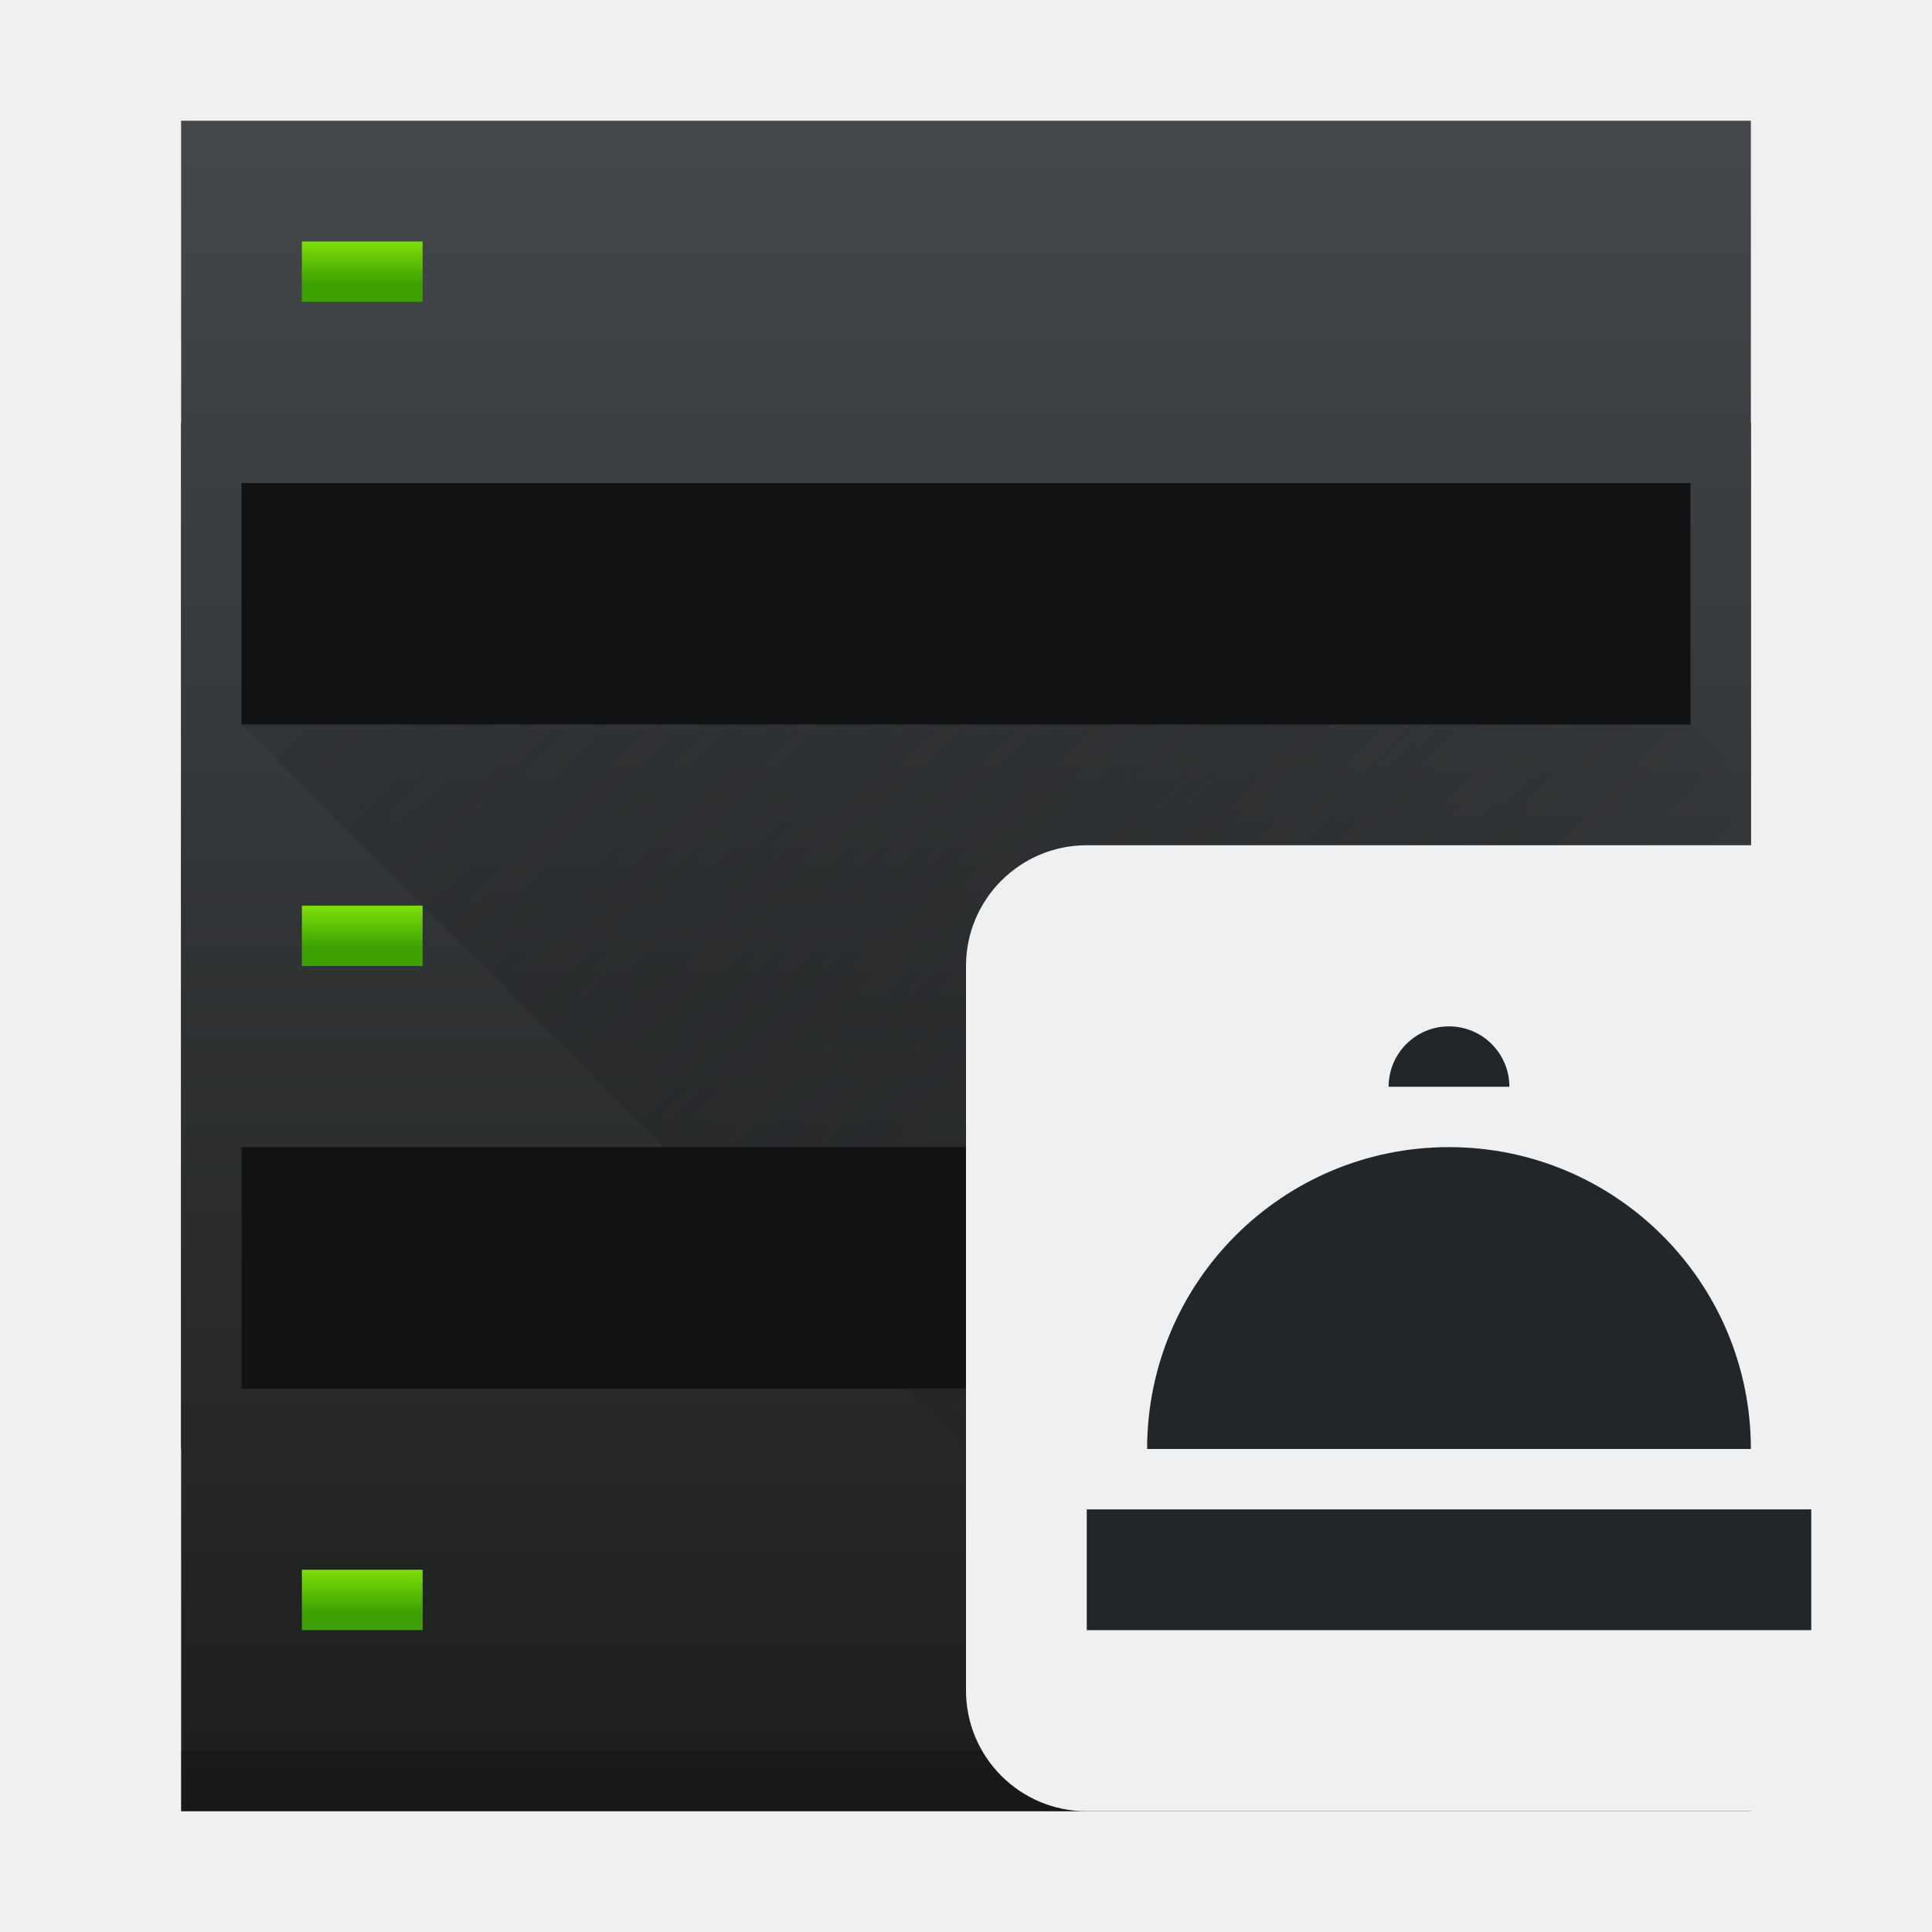
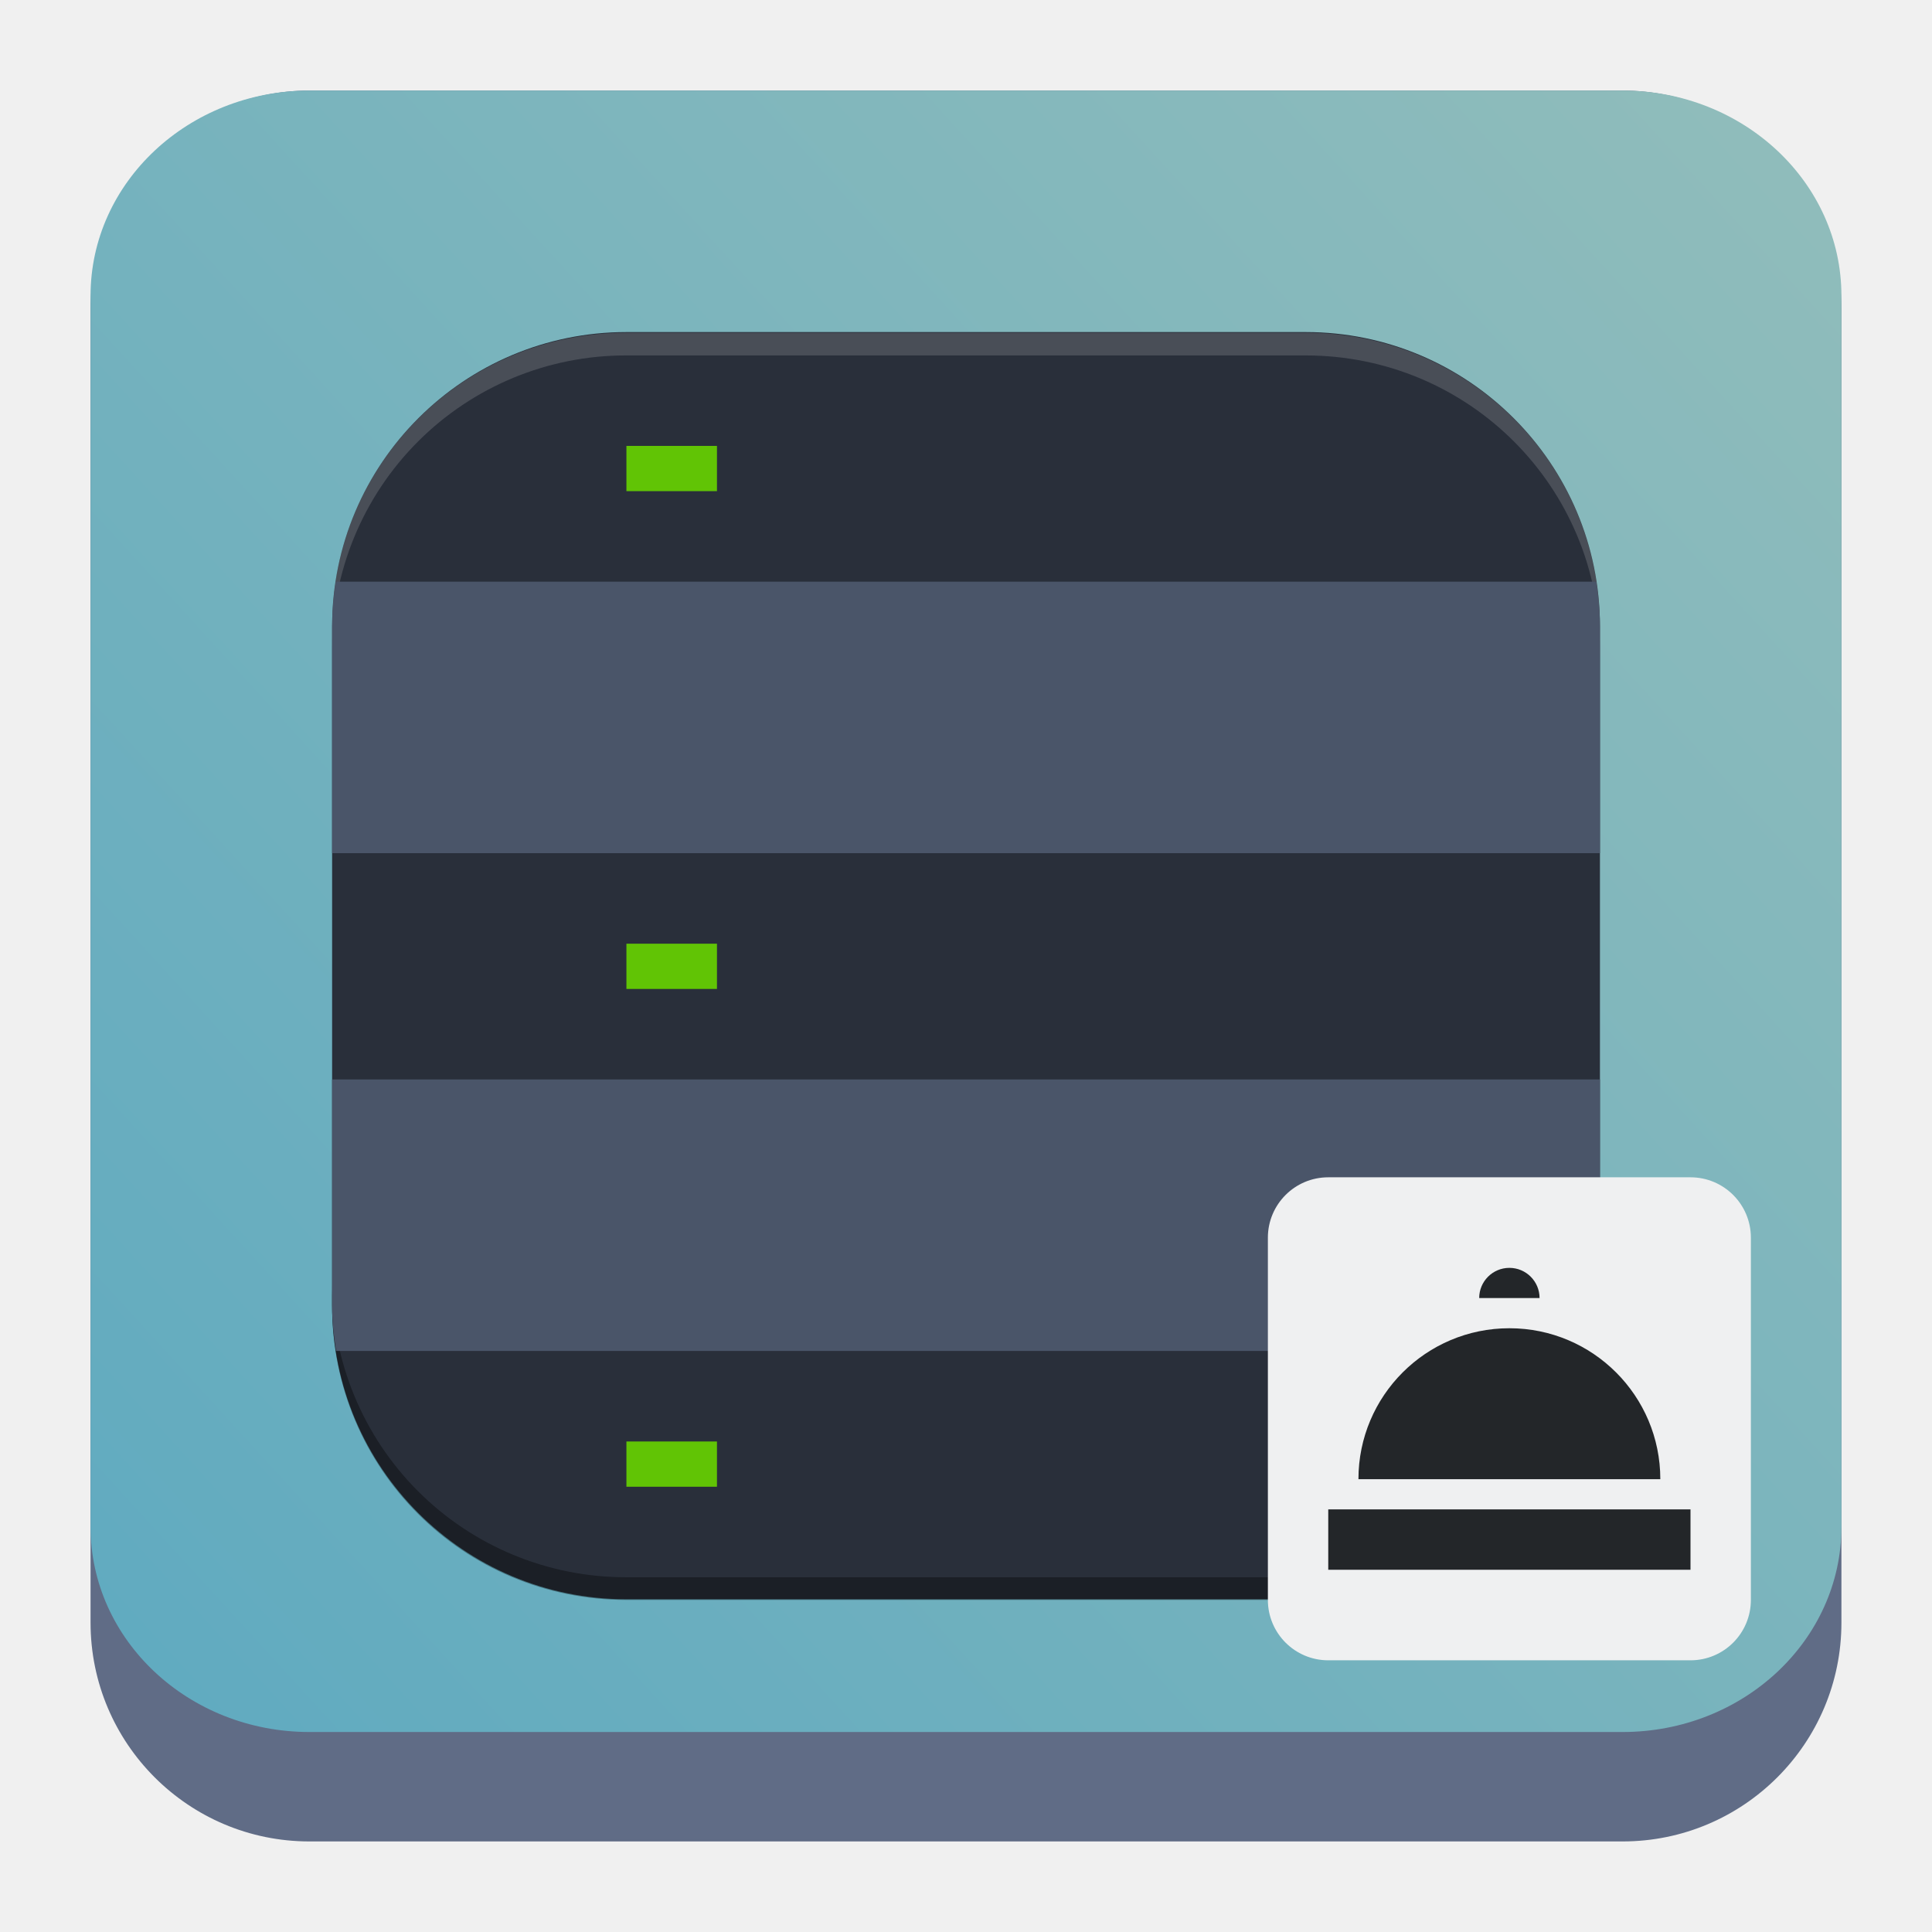
- <svg xmlns="http://www.w3.org/2000/svg" xmlns:xlink="http://www.w3.org/1999/xlink" height="32" width="32">
-   <linearGradient id="b" gradientTransform="matrix(.7 0 0 .7 -.7 -1.1)" gradientUnits="userSpaceOnUse" x2="0" y1="44" y2="4">
-     <stop offset="0" stop-color="#1d1e1e" />
-     <stop offset="1" stop-color="#44484c" />
-   </linearGradient>
-   <linearGradient id="c" gradientTransform="matrix(.7 0 0 .7 -270.499 -350.76)" x2="0" xlink:href="#a" y1="507.8" y2="506.8" />
-   <linearGradient id="a" gradientUnits="userSpaceOnUse" x2="0" y1="507.8" y2="506.8">
-     <stop offset="0" stop-color="#3da103" />
-     <stop offset="1" stop-color="#7ddf07" />
-   </linearGradient>
-   <linearGradient id="d" gradientTransform="matrix(.7 0 0 .7 -270.499 -339.76)" x2="0" xlink:href="#a" y1="507.8" y2="506.8" />
-   <linearGradient id="e" gradientTransform="matrix(.7 0 0 .7 -270.499 -328.76)" x2="0" xlink:href="#a" y1="507.8" y2="506.8" />
-   <linearGradient id="f" gradientUnits="userSpaceOnUse" x1="5" x2="18" y1="12" y2="25">
-     <stop offset="0" stop-color="#292c2f" />
-     <stop offset="1" stop-opacity="0" />
-   </linearGradient>
-   <path d="M3 7h26v17H3z" fill="#111213" />
-   <g stroke-width=".7">
-     <path d="M3 2v28h26V2zm1 6h24v4H4zm0 11h24v4H4z" fill="url(#b)" />
-     <path d="M5 4h2v1H5z" fill="url(#c)" />
-     <path d="M5 15h2v1H5z" fill="url(#d)" />
-     <path d="M5 26h2v1H5z" fill="url(#e)" />
+ <svg xmlns="http://www.w3.org/2000/svg" xmlns:xlink="http://www.w3.org/1999/xlink" width="64" version="1.1" height="64" id="svg3307">
+   <defs id="defs5455">
+     <linearGradient id="linearGradient1641" gradientUnits="userSpaceOnUse" x2="0" y1="30" y2="8">
+       <stop offset="0" stop-color="#cea476" id="stop1637" style="stop-color:#4c566a;stop-opacity:1;" />
+       <stop offset="1" stop-color="#dab58b" id="stop1639" style="stop-color:#2e3440;stop-opacity:1;" />
+     </linearGradient>
+     <linearGradient xlink:href="#linearGradient22063-0" id="linearGradient22065-6" x1="-22" y1="5.111" x2="-6.444" y2="-9.111" gradientUnits="userSpaceOnUse" gradientTransform="matrix(3.625,0,0,3.625,467.3214,555.048)" />
+     <linearGradient id="linearGradient22063-0">
+       <stop style="stop-color:#5faac0;stop-opacity:1;" offset="0" id="stop22059-6" />
+       <stop style="stop-color:#8fbcbb;stop-opacity:1;" offset="1" id="stop22061-2" />
+     </linearGradient>
+     <linearGradient id="b" gradientTransform="matrix(1.006217,0,0,0.9230743,-418.2651,-495.3194)" gradientUnits="userSpaceOnUse" x1="388.423" x2="388.423" y1="557.798" y2="505.798">
+       <stop offset="0" stop-color="#7f8c8d" id="stop13" />
+       <stop offset="1" stop-color="#afb0b3" id="stop15" />
+     </linearGradient>
+     <linearGradient id="d" gradientTransform="matrix(0.8944114,0,0,0.9230743,-28.62171,-33.96571)" gradientUnits="userSpaceOnUse" x1="1.333" x2="1.333" y1="48.714" y2="9.714">
+       <stop offset="0" stop-color="#eef1f2" id="stop19" />
+       <stop offset="1" stop-color="#f9fafb" id="stop21" />
+     </linearGradient>
+     <linearGradient id="f" gradientUnits="userSpaceOnUse" x1="-11.306" x2="-11.306" y1="23.62" y2="7.62" gradientTransform="matrix(1.714286,0,0,1.714286,-27.42857,-31.85714)">
+       <stop offset="0" stop-color="#3e3e3e" id="stop2" />
+       <stop offset="1" stop-color="#5c5c5c" id="stop4" />
+     </linearGradient>
+     <linearGradient id="a" gradientTransform="matrix(0.5714282,0,0,0.5714282,-222.4692,732.0492)" gradientUnits="userSpaceOnUse" x2="0" xlink:href="#b-3" y1="543.798" y2="503.798" />
+     <linearGradient id="b-3">
+       <stop offset="0" stop-color="#2f3943" id="stop2771" />
+       <stop offset="1" stop-color="#808c9b" id="stop2773" />
+     </linearGradient>
+     <linearGradient id="c" gradientTransform="matrix(0.6363631,0,0,0.6363631,-248.9998,698.0365)" gradientUnits="userSpaceOnUse" x2="0" xlink:href="#b-3" y1="499.798" y2="547.798" />
+     <linearGradient id="e" gradientUnits="userSpaceOnUse" x1="8" x2="20" y1="6" y2="20">
+       <stop offset="0" id="stop2782" />
+       <stop offset="1" stop-opacity="0" id="stop2784" />
+     </linearGradient>
+     <linearGradient id="d-6" gradientUnits="userSpaceOnUse" x1="11" x2="11" y1="17" y2="6">
+       <stop offset="0" stop-color="#ffd42a" id="stop2777" />
+       <stop offset="1" stop-color="#ffdf62" id="stop2779" />
+     </linearGradient>
+     <filter id="filter6437" x="-0.108" y="-0.108" width="1.216" height="1.216" color-interpolation-filters="sRGB">
+       <feGaussianBlur stdDeviation="0.41" id="feGaussianBlur438" />
+     </filter>
+     <linearGradient id="linearGradient6207" x1="7.635" x2="8.761" y1="5.704" y2="14.001" gradientUnits="userSpaceOnUse" gradientTransform="matrix(4.347936,0,0,4.347936,436.8094,445.1178)">
+       <stop stop-color="#2e3440" offset="0" id="stop433" />
+       <stop stop-color="#4c566a" offset="1" id="stop435" />
+     </linearGradient>
+     <linearGradient id="c-3" gradientUnits="userSpaceOnUse" x2="0" xlink:href="#linearGradient1641" y1="8" y2="2" gradientTransform="matrix(1.571429,0,0,1.571429,391.4286,522.2113)" />
+     <linearGradient id="b-6" gradientUnits="userSpaceOnUse" x2="0" y1="30" y2="8">
+       <stop offset="0" stop-color="#cea476" id="stop164" />
+       <stop offset="1" stop-color="#dab58b" id="stop166" />
+     </linearGradient>
+     <linearGradient id="d-7" gradientUnits="userSpaceOnUse" x2="0" xlink:href="#linearGradient1641" y1="30" y2="8" gradientTransform="matrix(1.571429,0,0,1.571429,391.4286,522.2113)" />
+     <linearGradient id="linearGradient331" gradientUnits="userSpaceOnUse" x2="0" y1="30" y2="8">
+       <stop offset="0" stop-color="#cea476" id="stop327" />
+       <stop offset="1" stop-color="#dab58b" id="stop329" />
+     </linearGradient>
+     <linearGradient id="e-5" gradientUnits="userSpaceOnUse" x1="16" x2="16" xlink:href="#linearGradient22063-0" y1="8" y2="2" />
+     <linearGradient id="a-3" gradientTransform="matrix(0.66667,0,0,0.66667,-256.38,-333.867)" gradientUnits="userSpaceOnUse" x2="0" y1="512.8" y2="503.8">
+       <stop offset="0" stop-color="#ebc69a" id="stop172" />
+       <stop offset="1" stop-color="#f4e0c8" stop-opacity="0" id="stop174" />
+     </linearGradient>
+     <linearGradient id="f-5" gradientUnits="userSpaceOnUse" x1="16" x2="16" xlink:href="#linearGradient22063-0" y1="11" y2="8" />
+     <linearGradient id="linearGradient342" gradientTransform="matrix(0.66667,0,0,0.66667,-256.38,-333.867)" gradientUnits="userSpaceOnUse" x2="0" y1="512.8" y2="503.8">
+       <stop offset="0" stop-color="#ebc69a" id="stop338" />
+       <stop offset="1" stop-color="#f4e0c8" stop-opacity="0" id="stop340" />
+     </linearGradient>
+     <linearGradient id="g" gradientUnits="userSpaceOnUse" x1="34" x2="48" y1="16" y2="30" gradientTransform="matrix(1.742857,0,0,1.742857,386.0857,515.1253)">
+       <stop offset="0" stop-color="#292c2f" id="stop196" />
+       <stop offset="1" stop-opacity="0" id="stop198" />
+     </linearGradient>
+     <linearGradient id="h" gradientUnits="userSpaceOnUse" x1="30" x2="30" xlink:href="#a-36" y1="30" y2="8" gradientTransform="matrix(1.742857,0,0,1.742857,386.0857,515.1253)" />
+     <linearGradient id="a-36" gradientUnits="userSpaceOnUse" x2="0" y1="30" y2="8">
+       <stop offset="0" stop-color="#cfd2d5" id="stop222" />
+       <stop offset="1" stop-color="#eff0f1" id="stop224" />
+     </linearGradient>
+     <linearGradient id="m" x1="18" x2="30" y1="18" y2="30" gradientUnits="userSpaceOnUse" gradientTransform="matrix(1.914278,0,0,1.914278,382.5431,511.583)">
+       <stop stop-color="#292c2f" offset="0" id="stop205" />
+       <stop stop-opacity="0" offset="1" id="stop207" />
+     </linearGradient>
+     <linearGradient id="l" x1="22" x2="22" y1="30" y2="8" gradientTransform="matrix(0,-1.914278,-1.914278,0,466.7713,595.8112)" gradientUnits="userSpaceOnUse" xlink:href="#k" />
+     <linearGradient id="k" x2="0" y1="30" y2="8" gradientUnits="userSpaceOnUse">
+       <stop stop-color="#cfd2d5" offset="0" id="stop231" />
+       <stop stop-color="#eff0f1" offset="1" id="stop233" />
+     </linearGradient>
+     <linearGradient id="b-67" gradientTransform="matrix(1.05,0,0,1.05,398.256,520.3354)" gradientUnits="userSpaceOnUse" x2="0" y1="44" y2="4">
+       <stop offset="0" stop-color="#1d1e1e" id="stop3" />
+       <stop offset="1" stop-color="#44484c" id="stop4-5" />
+     </linearGradient>
+     <linearGradient id="c-35" x1="6" x2="6" xlink:href="#a-6" y1="5" y2="4" />
+     <linearGradient id="a-6" gradientUnits="userSpaceOnUse" x2="0" y1="507.8" y2="506.8">
+       <stop offset="0" stop-color="#3da103" id="stop5" />
+       <stop offset="1" stop-color="#7ddf07" id="stop6" />
+     </linearGradient>
+     <linearGradient id="d-2" x1="6" x2="6" xlink:href="#a-6" y1="16" y2="15" />
+     <linearGradient id="linearGradient2" gradientUnits="userSpaceOnUse" x2="0" y1="507.8" y2="506.8">
+       <stop offset="0" stop-color="#3da103" id="stop1" />
+       <stop offset="1" stop-color="#7ddf07" id="stop2-9" />
+     </linearGradient>
+     <linearGradient id="e-1" x1="6" x2="6" xlink:href="#a-6" y1="27" y2="26" />
+     <linearGradient id="linearGradient8" gradientUnits="userSpaceOnUse" x2="0" y1="507.8" y2="506.8">
+       <stop offset="0" stop-color="#3da103" id="stop7" />
+       <stop offset="1" stop-color="#7ddf07" id="stop8" />
+     </linearGradient>
+     <linearGradient id="f-2" gradientUnits="userSpaceOnUse" x1="5" x2="18" y1="12" y2="25" gradientTransform="matrix(1.5,0,0,1.5,399.306,521.9854)">
+       <stop offset="0" stop-color="#292c2f" id="stop9" />
+       <stop offset="1" stop-opacity="0" id="stop10" />
+     </linearGradient>
+   </defs>
+   <g id="layer1" transform="translate(-384.5714,-515.798)">
+     <path d="m 387.571,526.048 c 0,-4.004 3.246,-7.25 7.25,-7.25 h 43.5 c 4.004,0 7.25,3.246 7.25,7.25 v 43.5 c 0,4.004 -3.246,7.25 -7.25,7.25 h -43.5 c -4.004,0 -7.25,-3.246 -7.25,-7.25 z" id="path736-7" style="fill:#606c86;fill-opacity:1;stroke-width:3.625" />
+     <path d="m 387.571,525.595 c 0,-3.754 3.246,-6.797 7.25,-6.797 h 43.5 c 4.004,0 7.25,3.043 7.25,6.797 v 40.781 c 0,3.754 -3.246,6.797 -7.25,6.797 h -43.5 c -4.004,0 -7.25,-3.043 -7.25,-6.797 z" id="path738-9" style="fill:url(#linearGradient22065-6);fill-opacity:1;stroke-width:3.625" />
+     <g id="g1" transform="matrix(1.000516,0,0,1,-8.20813,-55.99997)">
+       <rect width="41.977" height="41.977" x="403.573" y="582.798" fill="#4d4d4d" rx="9.746" ry="9.746" id="rect1" style="stroke-width:0.75;fill:#292f3a;fill-opacity:1" />
+       <path d="m 403.571,614.301 v 0.75 c 0,5.399 4.347,9.747 9.747,9.747 h 22.484 c 5.399,0 9.747,-4.347 9.747,-9.747 v -0.75 c 0,5.399 -4.347,9.746 -9.747,9.746 h -22.484 a 9.726,9.726 0 0 1 -9.747,-9.746" opacity="0.35" id="path1" style="stroke-width:0.75" />
+       <path fill="#ffffff" d="m 403.571,593.318 v -0.75 c 0,-5.399 4.347,-9.747 9.747,-9.747 h 22.484 c 5.399,0 9.747,4.347 9.747,9.747 v 0.75 c 0,-5.399 -4.347,-9.746 -9.747,-9.746 h -22.484 a 9.726,9.726 0 0 0 -9.747,9.746" opacity="0.15" id="path2" style="stroke-width:0.75" />
+       <path d="m 403.696,591.066 a 9.744,9.744 0 0 0 -0.123,1.477 v 7.518 h 41.977 v -7.518 c 0,-0.503 -0.051,-0.994 -0.123,-1.477 z m -0.123,16.49 v 7.472 c 0,0.519 0.053,1.025 0.13,1.522 h 41.716 c 0.077,-0.497 0.13,-1.003 0.13,-1.522 v -7.472 z" opacity="0.45" style="fill:#4a5569;stroke-width:0.75;fill-opacity:1;opacity:1" id="path3" />
+       <path d="m 413.317,586.569 h 2.998 v 1.499 h -2.998 z m 0,16.49 h 2.998 v 1.499 h -2.998 z m 0,16.49 h 2.998 v 1.499 h -2.998 z" style="fill:#61c405;fill-opacity:1;stroke-width:0.75" id="path4" />
+     </g>
+     <g id="g2" transform="translate(-0.3694575,4.246669)">
+       <rect fill="#eff0f1" height="16" rx="2" width="16" x="426.941" y="550.551" id="rect12" />
+       <path d="m 428.941,561.551 h 12 v 2 h -12 z m 1,-1 a 5,5 0 0 1 5,-5 5,5 0 0 1 5,5 h -5 z m 5,-7 a 1,1 0 0 0 -1,1 h 2 a 1,1 0 0 0 -1,-1 z" fill="#232629" id="path13" />
+     </g>
  </g>
-   <path d="M3 29h26v1H3z" opacity=".2" />
-   <path d="M4 12l7 7h17v4H15l7 7h7V13l-1-1z" fill="url(#f)" fill-rule="evenodd" opacity=".4" />
-   <rect fill="#eff0f1" height="16" rx="2" width="16" x="16" y="14" />
-   <path d="M18 25h12v2H18zm1-1a5 5 0 0 1 5-5 5 5 0 0 1 5 5h-5zm5-7a1 1 0 0 0-1 1h2a1 1 0 0 0-1-1z" fill="#232629" />
</svg>
